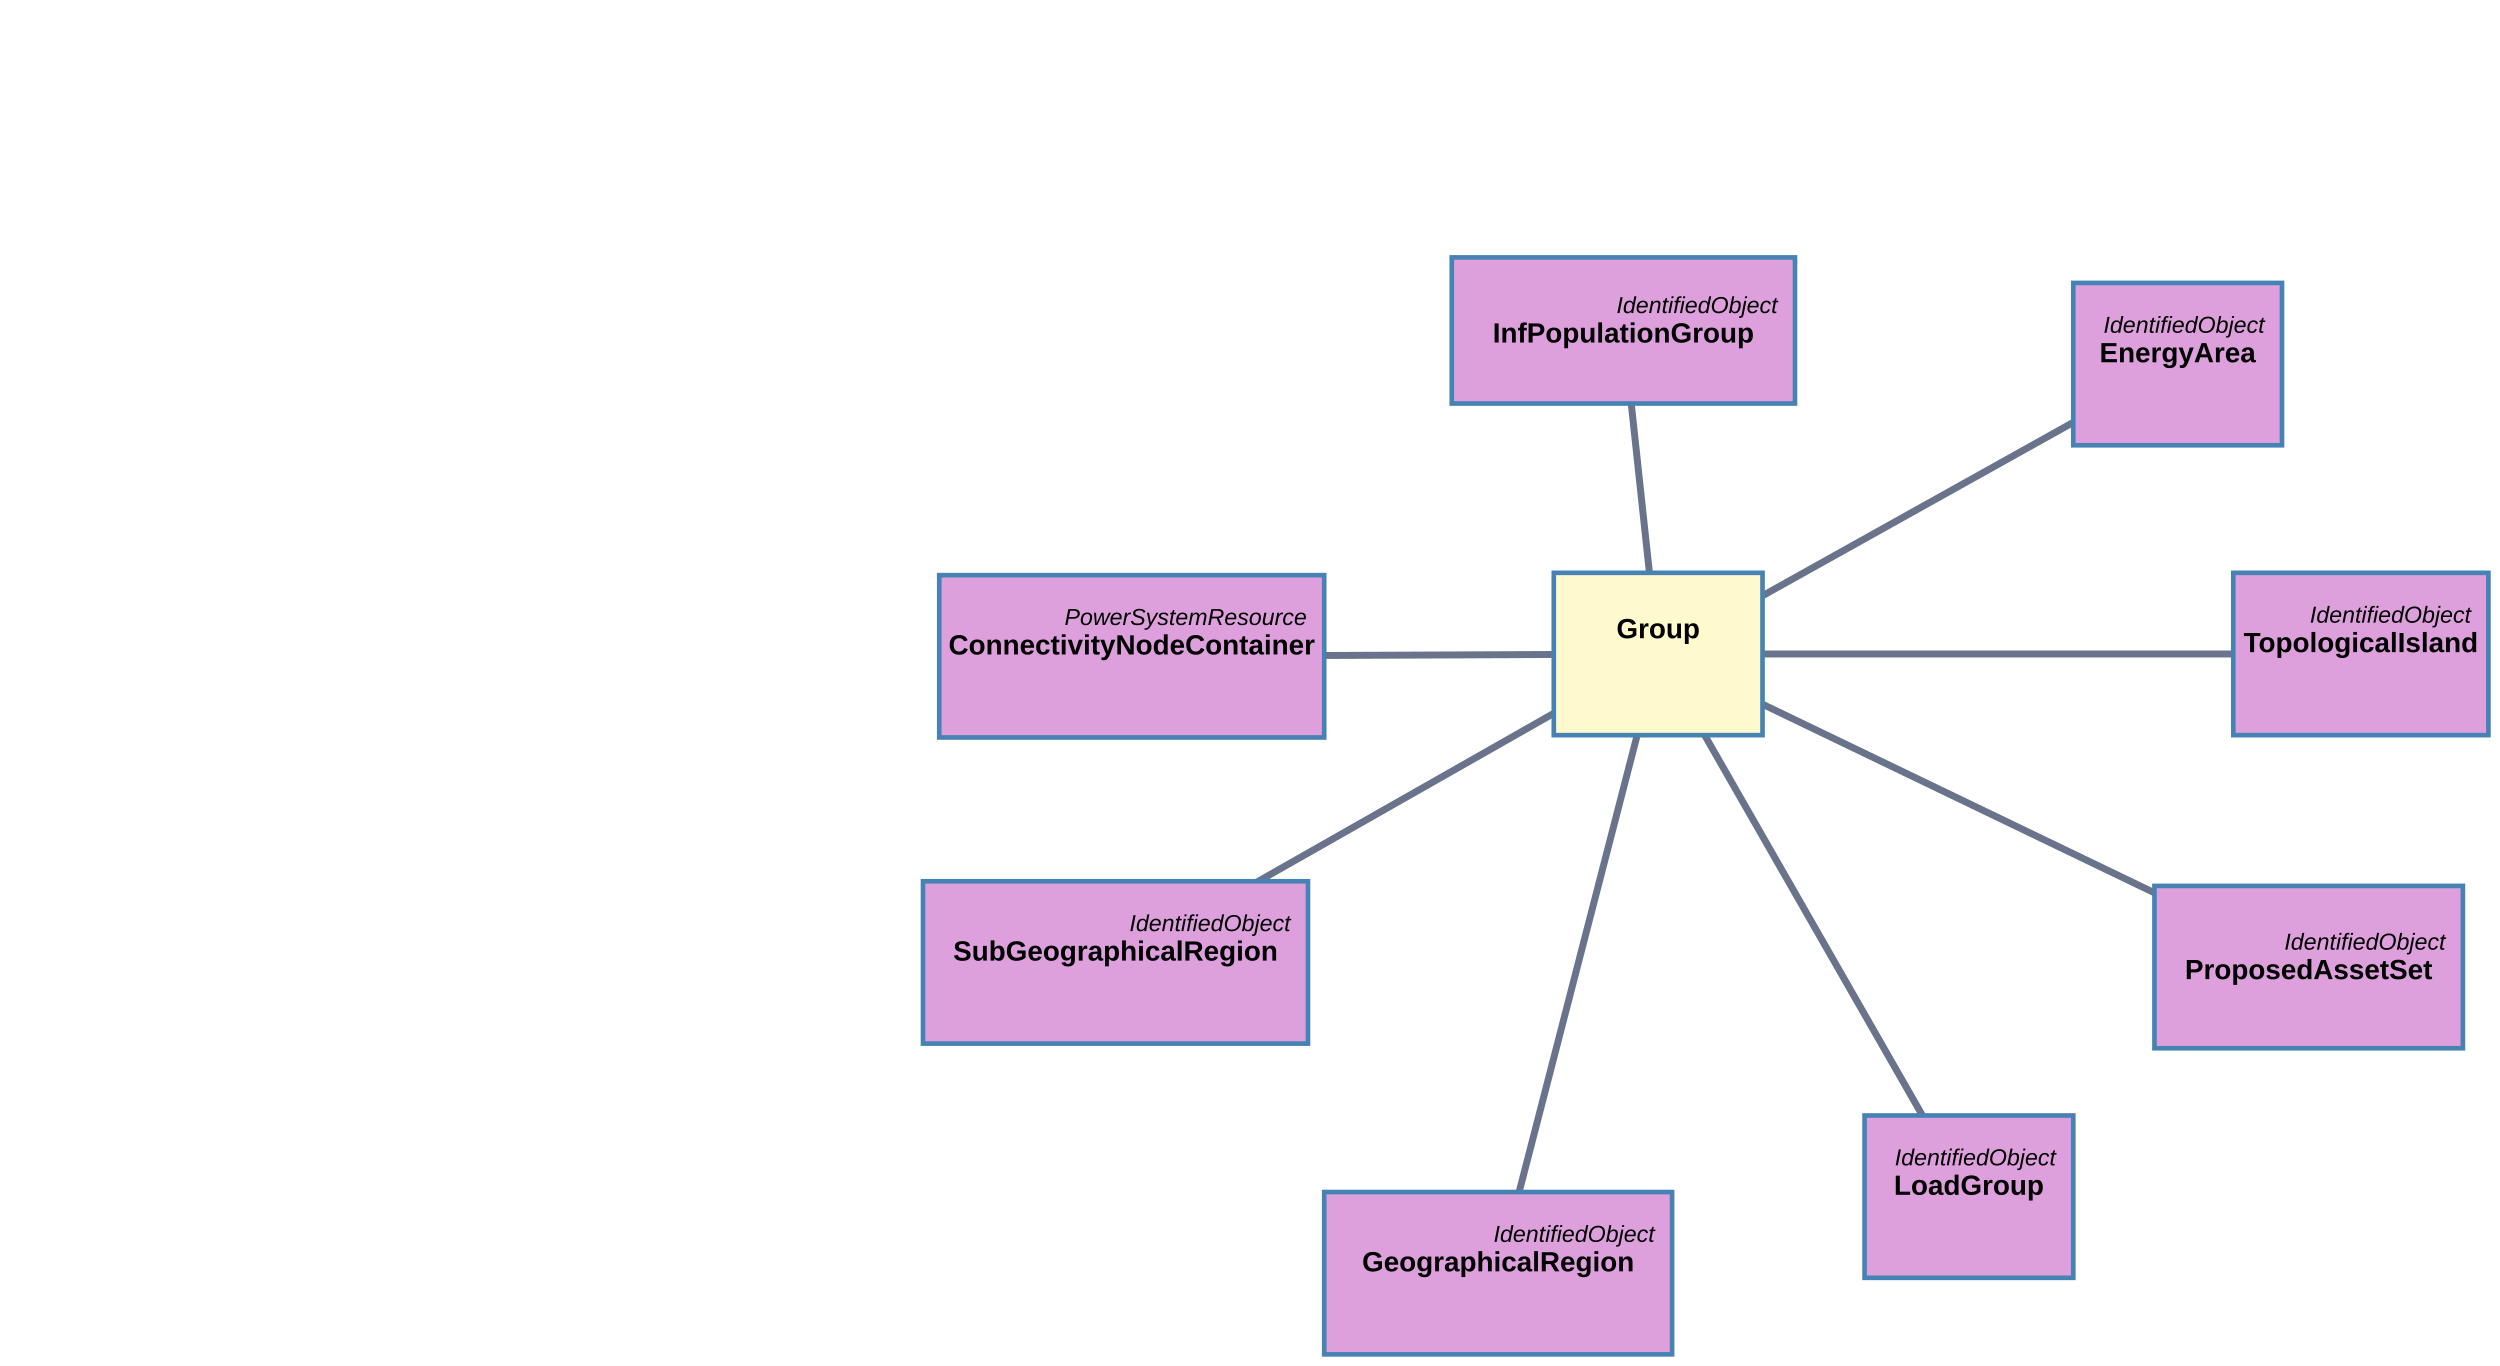
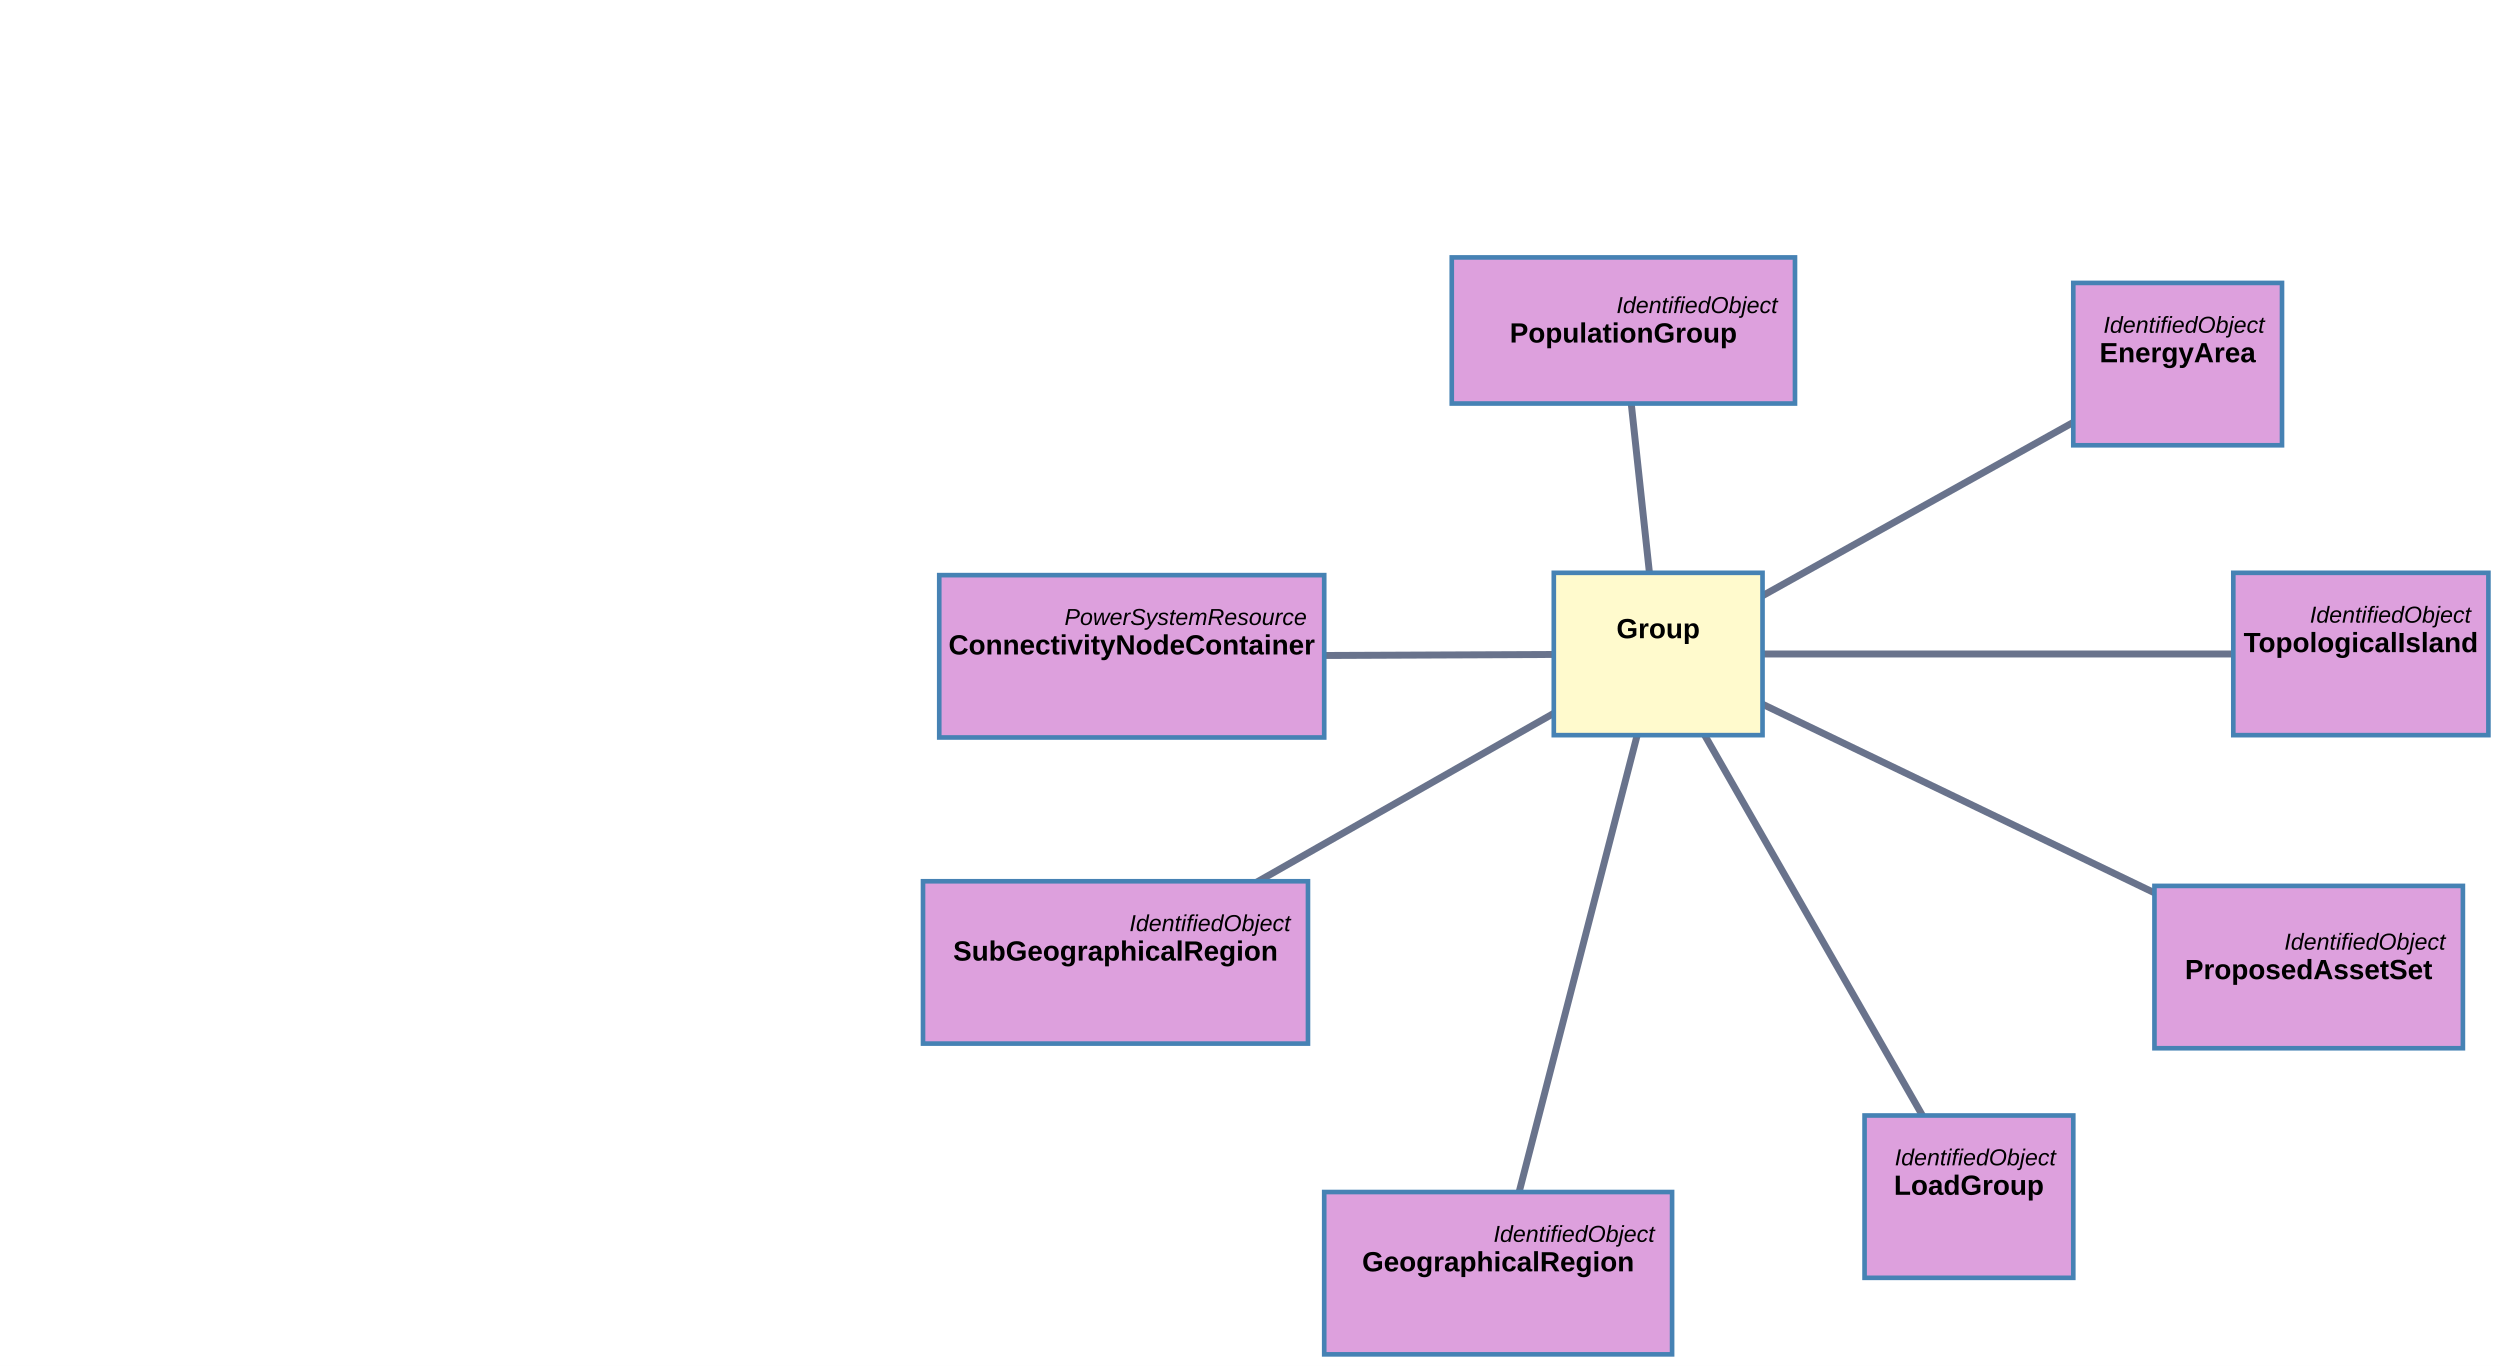
<svg xmlns="http://www.w3.org/2000/svg" width="1078" height="589" style="-webkit-tap-highlight-color: rgba(0, 0, 0, 0);">
  <rect width="100%" height="100%" fill="white" />
  <g class="zoom-group">
    <defs>
      <marker id="arrowhead" viewBox="-0 -5 10 10" refX="5" refY="0" orient="auto" markerWidth="10" markerHeight="10" xoverflow="visible">
        <path d="M 0,-5 L 10 ,0 L 0,5" fill="black" style="stroke: none;" />
      </marker>
    </defs>
    <line class="link" x1="995.5" y1="417" x2="715" y2="282" stroke="#69738c" stroke-width="3" />
    <line class="link" x1="849" y1="516" x2="715" y2="282" stroke="#69738c" stroke-width="3" />
    <line class="link" x1="488" y1="283" x2="715" y2="282" stroke="#69738c" stroke-width="3" />
    <line class="link" x1="646" y1="549" x2="715" y2="282" stroke="#69738c" stroke-width="3" />
    <line class="link" x1="481" y1="415" x2="715" y2="282" stroke="#69738c" stroke-width="3" />
    <line class="link" x1="1018" y1="282" x2="715" y2="282" stroke="#69738c" stroke-width="3" />
    <line class="link" x1="939" y1="157" x2="715" y2="282" stroke="#69738c" stroke-width="3" />
    <line class="link" x1="700" y1="142.5" x2="715" y2="282" stroke="#69738c" stroke-width="3" />
    <g class="draggable" transform="translate(405, 248)">
      <rect class="box" width="166" height="70" style="fill: #dda0dd; stroke: steelblue; stroke-width: 2px; cursor: move;" />
      <text x="0" y="0" text-anchor="start" font-size="10px">
        <tspan x="161" y="18" dy=".35em" text-anchor="end" style="font-family: Arial, sans-serif; font-weight: 400; font-style: italic; fill: black; font-size: 10px; pointer-events: none;">PowerSystemResource</tspan>
        <tspan x="83" y="30" dy=".35em" text-anchor="middle" style="font-family: Arial, sans-serif; font-weight: 700; font-style: normal; fill: black; font-size: 12px; pointer-events: none;">ConnectivityNodeContainer</tspan>
      </text>
    </g>
    <g class="draggable" transform="translate(398, 380)">
      <rect class="box" width="166" height="70" style="fill: #dda0dd; stroke: steelblue; stroke-width: 2px; cursor: move;" />
      <text x="0" y="0" text-anchor="start" font-size="10px">
        <tspan x="161" y="18" dy=".35em" text-anchor="end" style="font-family: Arial, sans-serif; font-weight: 400; font-style: italic; fill: black; font-size: 10px; pointer-events: none;">IdentifiedObject</tspan>
        <tspan x="83" y="30" dy=".35em" text-anchor="middle" style="font-family: Arial, sans-serif; font-weight: 700; font-style: normal; fill: black; font-size: 12px; pointer-events: none;">SubGeographicalRegion</tspan>
      </text>
    </g>
    <g class="draggable" transform="translate(571, 514)">
      <rect class="box" width="150" height="70" style="fill: #dda0dd; stroke: steelblue; stroke-width: 2px; cursor: move;" />
      <text x="0" y="0" text-anchor="start" font-size="10px">
        <tspan x="145" y="18" dy=".35em" text-anchor="end" style="font-family: Arial, sans-serif; font-weight: 400; font-style: italic; fill: black; font-size: 10px; pointer-events: none;">IdentifiedObject</tspan>
        <tspan x="75" y="30" dy=".35em" text-anchor="middle" style="font-family: Arial, sans-serif; font-weight: 700; font-style: normal; fill: black; font-size: 12px; pointer-events: none;">GeographicalRegion</tspan>
      </text>
    </g>
    <g class="draggable" transform="translate(963, 247)">
      <rect class="box" width="110" height="70" style="fill: #dda0dd; stroke: steelblue; stroke-width: 2px; cursor: move;" />
      <text x="0" y="0" text-anchor="start" font-size="10px">
        <tspan x="105" y="18" dy=".35em" text-anchor="end" style="font-family: Arial, sans-serif; font-weight: 400; font-style: italic; fill: black; font-size: 10px; pointer-events: none;">IdentifiedObject</tspan>
        <tspan x="55" y="30" dy=".35em" text-anchor="middle" style="font-family: Arial, sans-serif; font-weight: 700; font-style: normal; fill: black; font-size: 12px; pointer-events: none;">TopologicalIsland</tspan>
      </text>
    </g>
    <g class="draggable" transform="translate(804, 481)">
      <rect class="box" width="90" height="70" style="fill: #dda0dd; stroke: steelblue; stroke-width: 2px; cursor: move;" />
      <text x="0" y="0" text-anchor="start" font-size="10px">
        <tspan x="85" y="18" dy=".35em" text-anchor="end" style="font-family: Arial, sans-serif; font-weight: 400; font-style: italic; fill: black; font-size: 10px; pointer-events: none;">IdentifiedObject</tspan>
        <tspan x="45" y="30" dy=".35em" text-anchor="middle" style="font-family: Arial, sans-serif; font-weight: 700; font-style: normal; fill: black; font-size: 12px; pointer-events: none;">LoadGroup</tspan>
      </text>
    </g>
    <g class="draggable" transform="translate(894, 122)">
      <rect class="box" width="90" height="70" style="fill: #dda0dd; stroke: steelblue; stroke-width: 2px; cursor: move;" />
      <text x="0" y="0" text-anchor="start" font-size="10px">
        <tspan x="85" y="18" dy=".35em" text-anchor="end" style="font-family: Arial, sans-serif; font-weight: 400; font-style: italic; fill: black; font-size: 10px; pointer-events: none;">IdentifiedObject</tspan>
        <tspan x="45" y="30" dy=".35em" text-anchor="middle" style="font-family: Arial, sans-serif; font-weight: 700; font-style: normal; fill: black; font-size: 12px; pointer-events: none;">EnergyArea</tspan>
      </text>
    </g>
    <g class="draggable" transform="translate(626, 111)">
      <rect class="box" width="148" height="63" style="fill: #dda0dd; stroke: steelblue; stroke-width: 2px; cursor: move;" />
      <text x="0" y="0" text-anchor="start" font-size="10px">
        <tspan x="143" y="20.5" dy=".35em" text-anchor="end" style="font-family: Arial, sans-serif; font-weight: 400; font-style: italic; fill: black; font-size: 10px; pointer-events: none;">IdentifiedObject</tspan>
-         <tspan x="74" y="32.5" dy=".35em" text-anchor="middle" style="font-family: Arial, sans-serif; font-weight: 700; font-style: normal; fill: black; font-size: 12px; pointer-events: none;">InfPopulationGroup</tspan>
+         <tspan x="74" y="32.5" dy=".35em" text-anchor="middle" style="font-family: Arial, sans-serif; font-weight: 700; font-style: normal; fill: black; font-size: 12px; pointer-events: none;">PopulationGroup</tspan>
      </text>
    </g>
    <g class="draggable" transform="translate(929, 382)">
      <rect class="box" width="133" height="70" style="fill: #dda0dd; stroke: steelblue; stroke-width: 2px; cursor: move;" />
      <text x="0" y="0" text-anchor="start" font-size="10px">
        <tspan x="128" y="24" dy=".35em" text-anchor="end" style="font-family: Arial, sans-serif; font-weight: 400; font-style: italic; fill: black; font-size: 10px; pointer-events: none;">IdentifiedObject</tspan>
        <tspan x="66.5" y="36" dy=".35em" text-anchor="middle" style="font-family: Arial, sans-serif; font-weight: 700; font-style: normal; fill: black; font-size: 12px; pointer-events: none;">ProposedAssetSet</tspan>
      </text>
    </g>
    <g class="draggable" transform="translate(670, 247)">
      <rect class="box" width="90" height="70" style="fill: #fffacd; stroke: steelblue; stroke-width: 2px; cursor: move;" />
      <text x="0" y="0" text-anchor="start" font-size="10px">
        <tspan x="45" y="24" dy=".35em" text-anchor="middle" style="font-family: Arial, sans-serif; font-weight: 700; font-style: normal; fill: black; font-size: 12px; pointer-events: none;">Group</tspan>
      </text>
    </g>
    <text class="link-text-start-top" x="919.495" y="382.826" text-anchor="end" dy="-1em" style="font-family: Arial, sans-serif; font-size: 10px; fill: black;" />
    <text class="link-text-start-top" x="821.473" y="476.661" text-anchor="end" dy="-1em" style="font-family: Arial, sans-serif; font-size: 10px; fill: black;" />
    <text class="link-text-start-top" x="581" y="282.612" text-anchor="start" dy="-1em" style="font-family: Arial, sans-serif; font-size: 10px; fill: black;" />
    <text class="link-text-start-top" x="651.296" y="509.159" text-anchor="end" dy="-1em" style="font-family: Arial, sans-serif; font-size: 10px; fill: black;" />
    <text class="link-text-start-top" x="541.926" y="377.529" text-anchor="end" dy="-1em" style="font-family: Arial, sans-serif; font-size: 10px; fill: black;" />
    <text class="link-text-start-top" x="953" y="282" text-anchor="end" dy="-1em" style="font-family: Arial, sans-serif; font-size: 10px; fill: black;" />
    <text class="link-text-start-top" x="884.634" y="184.548" text-anchor="end" dy="-1em" style="font-family: Arial, sans-serif; font-size: 10px; fill: black;" />
    <text class="link-text-start-top" x="698.922" y="178.971" text-anchor="end" dy="1em" style="font-family: Arial, sans-serif; font-size: 10px; fill: black;" />
    <text class="link-text-start-btm" x="919.495" y="382.826" dy="1em" text-anchor="end" style="font-family: Arial, sans-serif; font-size: 10px; fill: black;" />
    <text class="link-text-start-btm" x="831.473" y="476.661" dy="-1em" text-anchor="start" style="font-family: Arial, sans-serif; font-size: 10px; fill: black;" />
    <text class="link-text-start-btm" x="581" y="282.612" dy="1em" text-anchor="start" style="font-family: Arial, sans-serif; font-size: 10px; fill: black;" />
    <text class="link-text-start-btm" x="661.296" y="509.159" dy="-1em" text-anchor="start" style="font-family: Arial, sans-serif; font-size: 10px; fill: black;" />
    <text class="link-text-start-btm" x="551.926" y="377.529" dy="-1em" text-anchor="start" style="font-family: Arial, sans-serif; font-size: 10px; fill: black;" />
    <text class="link-text-start-btm" x="953" y="282" dy="1em" text-anchor="end" style="font-family: Arial, sans-serif; font-size: 10px; fill: black;" />
    <text class="link-text-start-btm" x="884.634" y="184.548" dy="1em" text-anchor="end" style="font-family: Arial, sans-serif; font-size: 10px; fill: black;" />
    <text class="link-text-start-btm" x="708.922" y="178.971" dy="1em" text-anchor="start" style="font-family: Arial, sans-serif; font-size: 10px; fill: black;" />
    <text class="link-text-end-top" x="769.505" y="305.826" dy="-1em" text-anchor="start" style="font-family: Arial, sans-serif; font-size: 10px; fill: black;" />
    <text class="link-text-end-top" x="732.527" y="321.339" dy="1em" text-anchor="end" style="font-family: Arial, sans-serif; font-size: 10px; fill: black;" />
    <text class="link-text-end-top" x="660" y="282.22" dy="-1em" text-anchor="end" style="font-family: Arial, sans-serif; font-size: 10px; fill: black;" />
    <text class="link-text-end-top" x="699.704" y="321.841" dy="1em" text-anchor="end" style="font-family: Arial, sans-serif; font-size: 10px; fill: black;" />
    <text class="link-text-end-top" x="660.653" y="310.048" dy="-1em" text-anchor="end" style="font-family: Arial, sans-serif; font-size: 10px; fill: black;" />
    <text class="link-text-end-top" x="770" y="282" dy="-1em" text-anchor="start" style="font-family: Arial, sans-serif; font-size: 10px; fill: black;" />
    <text class="link-text-end-top" x="769.366" y="254.452" dy="-1em" text-anchor="start" style="font-family: Arial, sans-serif; font-size: 10px; fill: black;" />
    <text class="link-text-end-top" x="705.702" y="242.029" dy="-1em" text-anchor="end" style="font-family: Arial, sans-serif; font-size: 10px; fill: black;" />
    <text class="link-text-end-btm" x="769.505" y="305.826" dy="1em" text-anchor="start" style="font-family: Arial, sans-serif; font-size: 10px; fill: black;" />
    <text class="link-text-end-btm" x="742.527" y="321.339" dy="1em" text-anchor="start" style="font-family: Arial, sans-serif; font-size: 10px; fill: black;" />
    <text class="link-text-end-btm" x="660" y="282.22" dy="1em" text-anchor="end" style="font-family: Arial, sans-serif; font-size: 10px; fill: black;" />
    <text class="link-text-end-btm" x="709.704" y="321.841" dy="1em" text-anchor="start" style="font-family: Arial, sans-serif; font-size: 10px; fill: black;" />
    <text class="link-text-end-btm" x="660.653" y="310.048" dy="1em" text-anchor="end" style="font-family: Arial, sans-serif; font-size: 10px; fill: black;" />
    <text class="link-text-end-btm" x="770" y="282" dy="1em" text-anchor="start" style="font-family: Arial, sans-serif; font-size: 10px; fill: black;" />
    <text class="link-text-end-btm" x="769.366" y="254.452" dy="1em" text-anchor="start" style="font-family: Arial, sans-serif; font-size: 10px; fill: black;" />
    <text class="link-text-end-btm" x="715.702" y="242.029" dy="-1em" text-anchor="start" style="font-family: Arial, sans-serif; font-size: 10px; fill: black;" />
  </g>
</svg>
